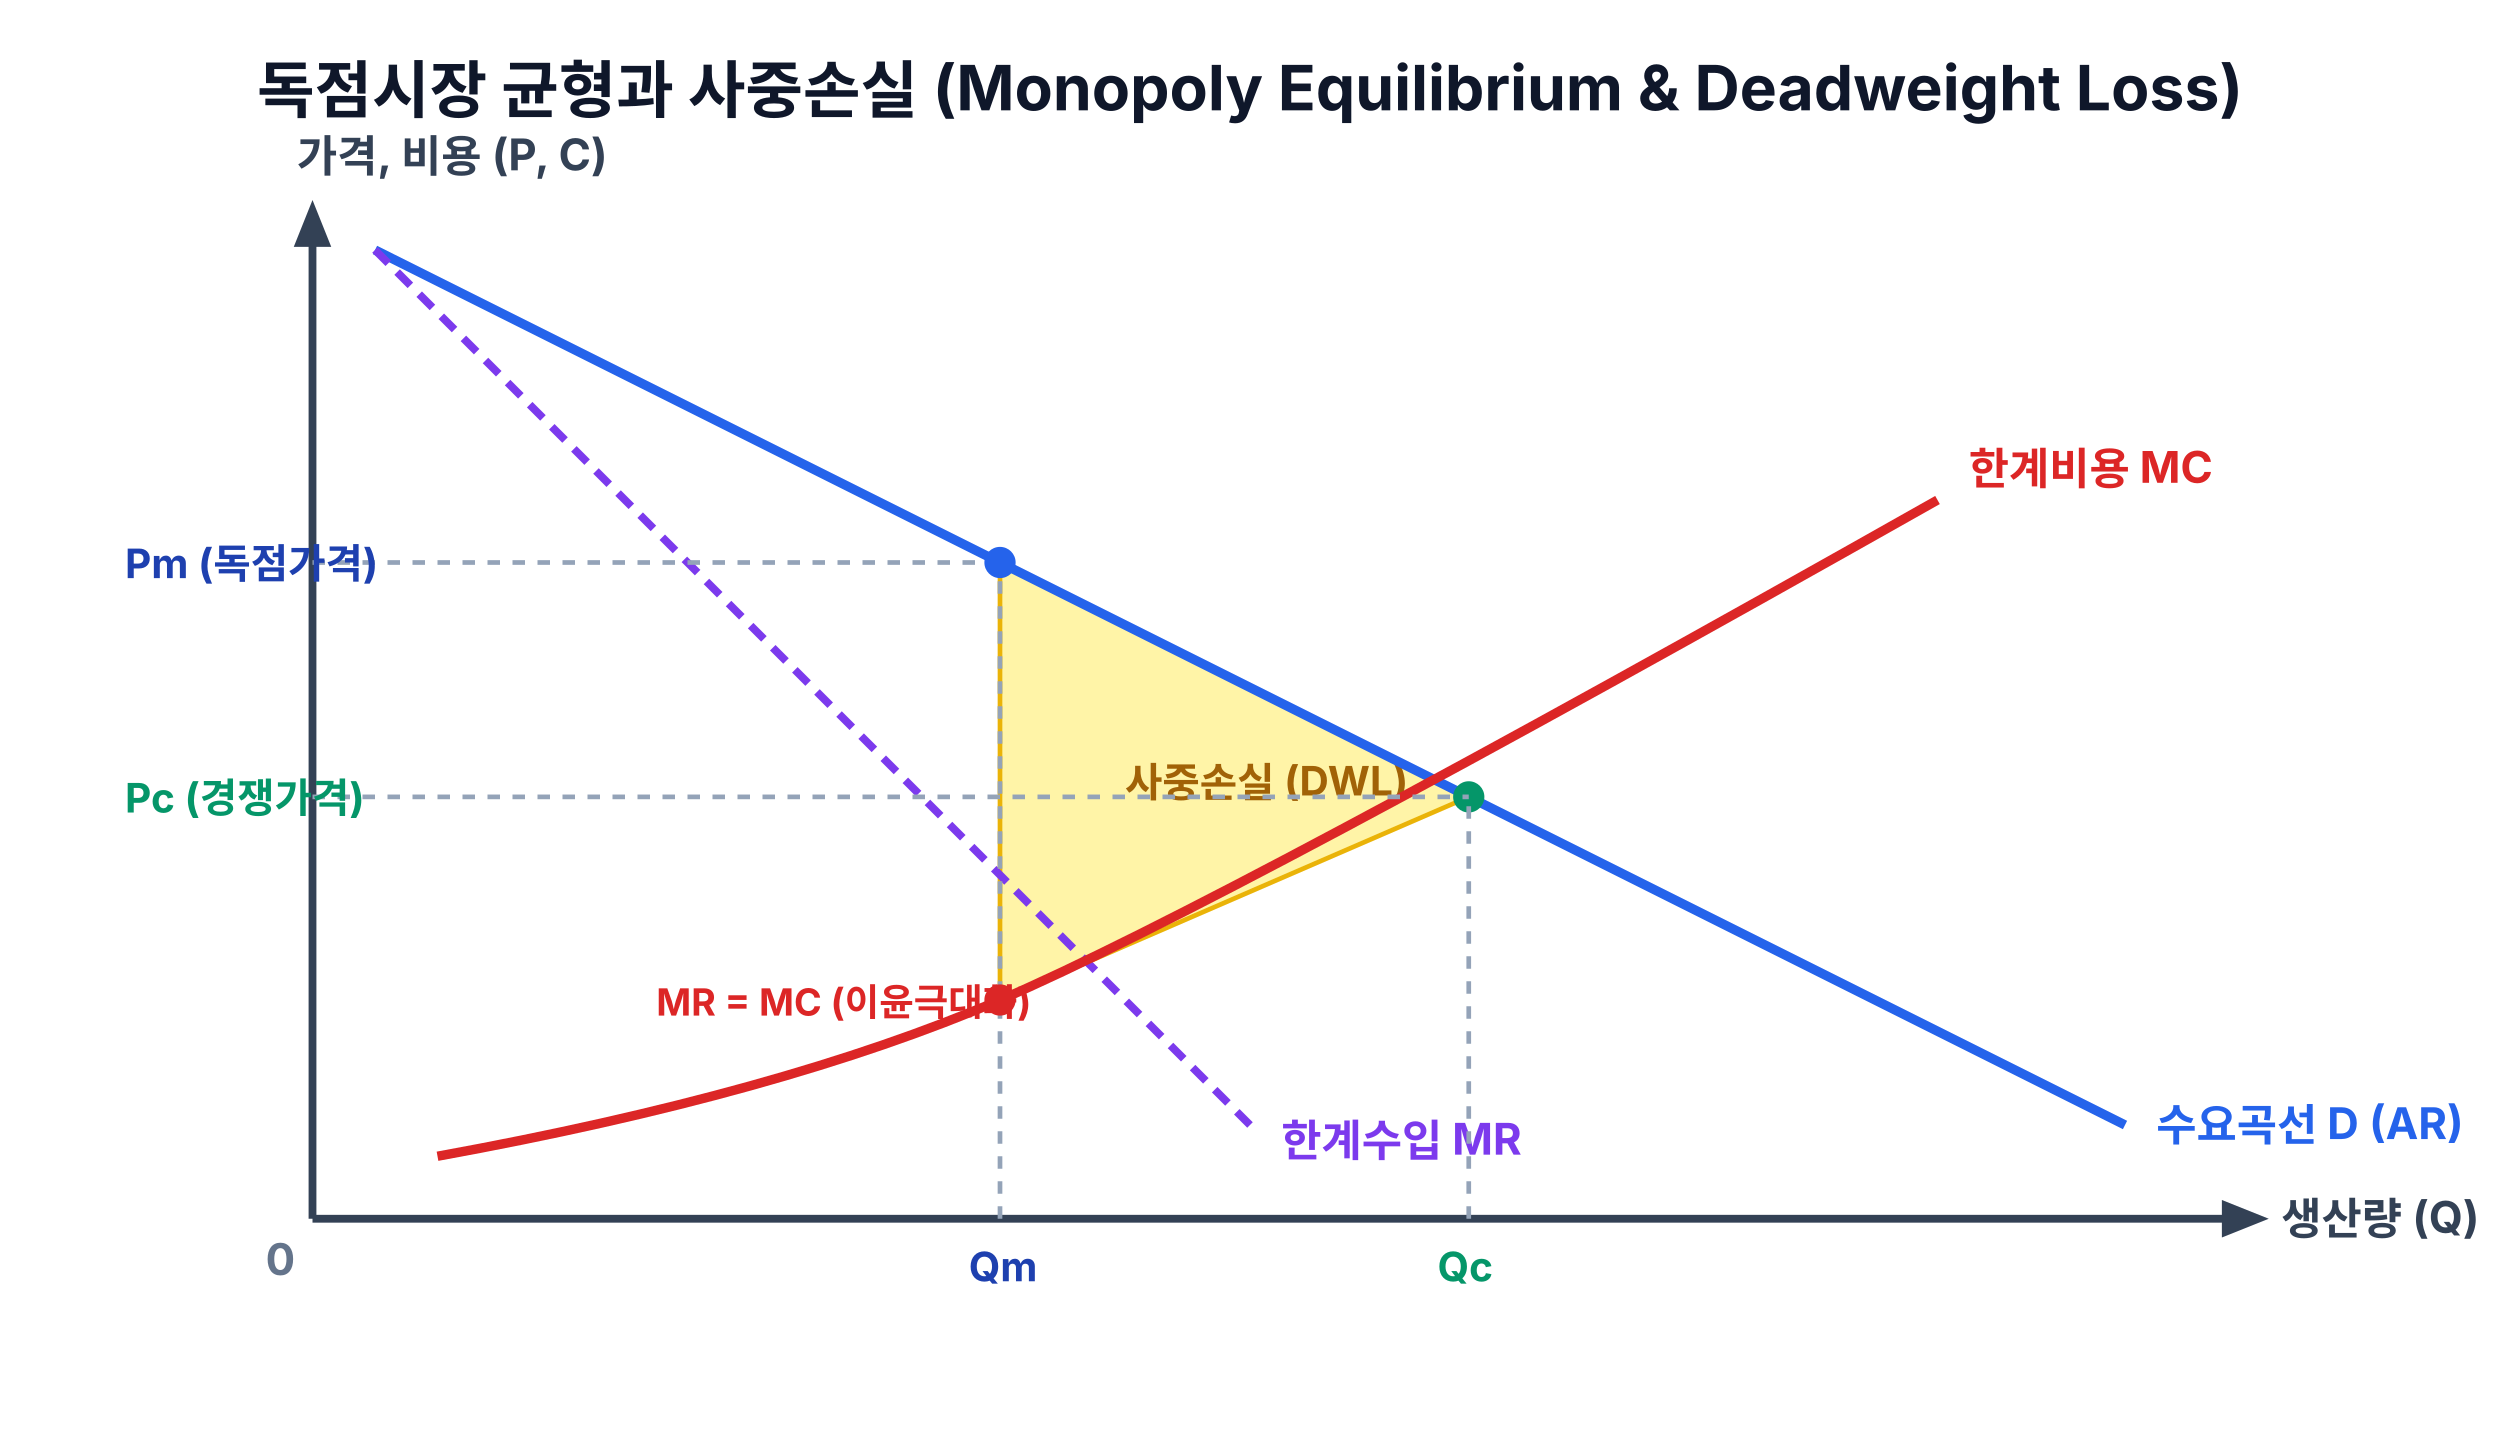
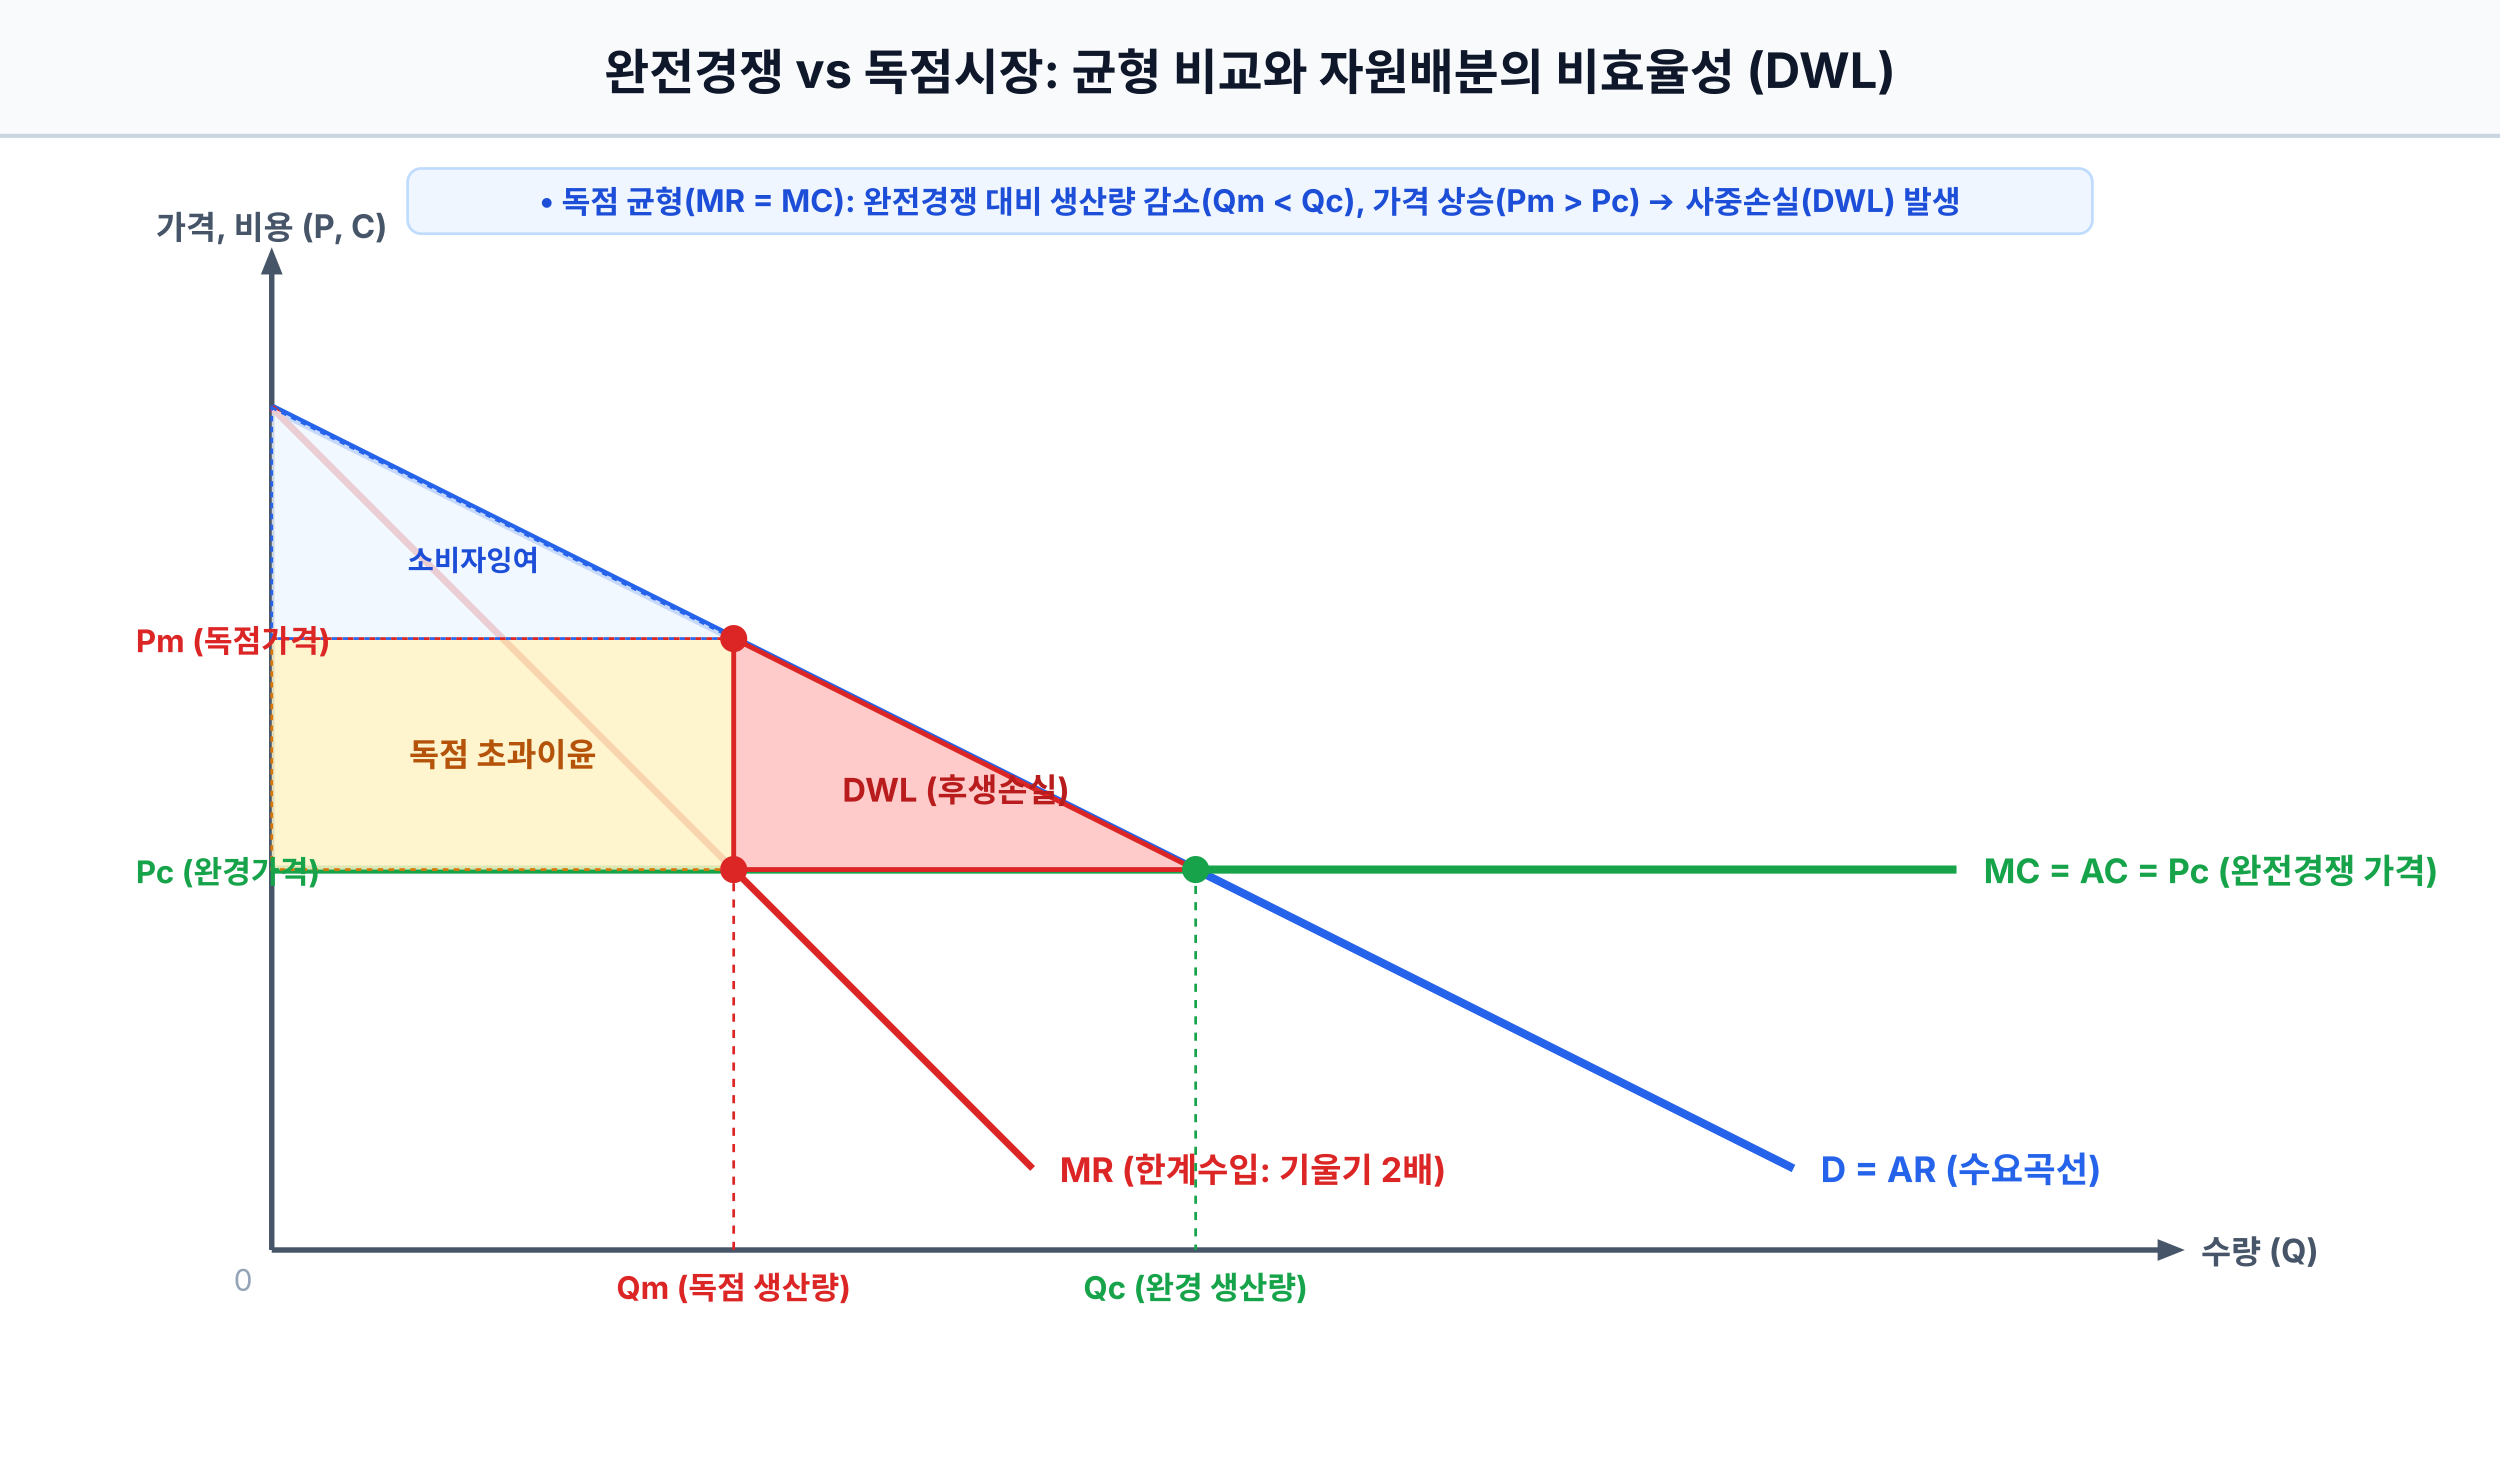
- <svg xmlns="http://www.w3.org/2000/svg" viewBox="0 0 800 460" width="100%" height="100%" style="background:#ffffff; font-family:'Pretendard', -apple-system, sans-serif;">
-   <text x="400" y="36" font-size="20" font-weight="bold" text-anchor="middle" fill="#0f172a">독점시장 균형과 사중손실 (Monopoly Equilibrium &amp; Deadweight Loss)</text>
-   <line x1="100" y1="390" x2="720" y2="390" stroke="#334155" stroke-width="2.5" marker-end="url(#arr)" />
-   <line x1="100" y1="390" x2="100" y2="70" stroke="#334155" stroke-width="2.5" marker-end="url(#arr)" />
-   <text x="730" y="395" font-size="14" font-weight="bold" fill="#334155">생산량 (Q)</text>
-   <text x="95" y="55" font-size="14" font-weight="bold" fill="#334155">가격, 비용 (P, C)</text>
-   <text x="85" y="408" font-size="14" font-weight="bold" fill="#64748b">0</text>
+ <svg xmlns="http://www.w3.org/2000/svg" viewBox="0 0 920 540" width="100%" height="100%" style="background:#ffffff; font-family:'Pretendard', -apple-system, BlinkMacSystemFont, sans-serif;">
  <defs>
-     <marker id="arr" viewBox="0 0 10 10" refX="6" refY="5" markerWidth="6" markerHeight="6" orient="auto-start-reverse">
-       <path d="M 0 1 L 10 5 L 0 9 z" fill="#334155" />
+     <marker id="arr" viewBox="0 0 10 10" refX="6" refY="5" markerWidth="5" markerHeight="5" orient="auto-start-reverse">
+       <path d="M 0 1 L 10 5 L 0 9 z" fill="#475569" />
    </marker>
  </defs>
-   <polygon points="320,180 470,255 320,320" fill="#fef08a" fill-opacity="0.75" stroke="#eab308" stroke-width="1.5" />
-   <text x="360" y="255" font-size="13" font-weight="bold" fill="#a16207">사중손실 (DWL)</text>
-   <line x1="120" y1="80" x2="680" y2="360" stroke="#2563eb" stroke-width="3" />
-   <text x="690" y="365" font-size="14" font-weight="bold" fill="#2563eb">수요곡선 D (AR)</text>
-   <line x1="120" y1="80" x2="400" y2="360" stroke="#7c3aed" stroke-width="2.5" stroke-dasharray="6,4" />
-   <text x="410" y="370" font-size="14" font-weight="bold" fill="#7c3aed">한계수입 MR</text>
-   <path d="M 140 370 Q 250 350 320 320 T 620 160" fill="none" stroke="#dc2626" stroke-width="3" />
-   <text x="630" y="155" font-size="14" font-weight="bold" fill="#dc2626">한계비용 MC</text>
-   <line x1="320" y1="390" x2="320" y2="180" stroke="#94a3b8" stroke-width="1.5" stroke-dasharray="4,4" />
-   <line x1="100" y1="180" x2="320" y2="180" stroke="#94a3b8" stroke-width="1.5" stroke-dasharray="4,4" />
-   <circle cx="320" cy="320" r="5" fill="#dc2626" />
-   <text x="210" y="325" font-size="12" font-weight="bold" fill="#dc2626">MR = MC (이윤극대화)</text>
-   <circle cx="320" cy="180" r="5" fill="#2563eb" />
-   <text x="40" y="185" font-size="13" font-weight="bold" fill="#1e40af">Pm (독점가격)</text>
-   <text x="310" y="410" font-size="13" font-weight="bold" fill="#1e40af">Qm</text>
-   <circle cx="470" cy="255" r="5" fill="#059669" />
-   <line x1="470" y1="390" x2="470" y2="255" stroke="#94a3b8" stroke-width="1.5" stroke-dasharray="4,4" />
-   <line x1="100" y1="255" x2="470" y2="255" stroke="#94a3b8" stroke-width="1.5" stroke-dasharray="4,4" />
-   <text x="40" y="260" font-size="13" font-weight="bold" fill="#059669">Pc (경쟁가격)</text>
-   <text x="460" y="410" font-size="13" font-weight="bold" fill="#059669">Qc</text>
+   <rect x="0" y="0" width="920" height="50" fill="#f8fafc" />
+   <text x="460" y="33" font-size="18" font-weight="bold" text-anchor="middle" fill="#0f172a">완전경쟁 vs 독점시장: 균형 비교와 자원배분의 비효율성 (DWL)</text>
+   <line x1="0" y1="50" x2="920" y2="50" stroke="#cbd5e1" stroke-width="1.5" />
+   <rect x="150" y="62" width="620" height="24" rx="5" fill="#eff6ff" stroke="#bfdbfe" stroke-width="1" />
+   <text x="460" y="78" font-size="11.5" font-weight="bold" text-anchor="middle" fill="#1d4ed8">• 독점 균형(MR = MC): 완전경쟁 대비 생산량 감소(Qm &lt; Qc), 가격 상승(Pm &gt; Pc) ➔ 사중손실(DWL) 발생</text>
+   <line x1="100" y1="460" x2="800" y2="460" stroke="#475569" stroke-width="2" marker-end="url(#arr)" />
+   <line x1="100" y1="460" x2="100" y2="95" stroke="#475569" stroke-width="2" marker-end="url(#arr)" />
+   <text x="810" y="465" font-size="12" font-weight="bold" fill="#475569">수량 (Q)</text>
+   <text x="100" y="88" font-size="12" font-weight="bold" fill="#475569" text-anchor="middle">가격, 비용 (P, C)</text>
+   <text x="86" y="475" font-size="11" fill="#94a3b8">0</text>
+   <line x1="100" y1="150" x2="660" y2="430" stroke="#2563eb" stroke-width="3" />
+   <text x="670" y="435" font-size="13" font-weight="bold" fill="#2563eb">D = AR (수요곡선)</text>
+   <line x1="100" y1="150" x2="380" y2="430" stroke="#dc2626" stroke-width="2.5" />
+   <text x="390" y="435" font-size="12.5" font-weight="bold" fill="#dc2626">MR (한계수입: 기울기 2배)</text>
+   <line x1="100" y1="320" x2="720" y2="320" stroke="#16a34a" stroke-width="3" />
+   <text x="730" y="325" font-size="12.5" font-weight="bold" fill="#16a34a">MC = AC = Pc (완전경쟁 가격)</text>
+   <rect x="100" y="235" width="170" height="85" fill="#fef3c7" fill-opacity="0.85" stroke="#d97706" stroke-dasharray="2,2" />
+   <text x="185" y="282" font-size="12" font-weight="bold" fill="#b45309" text-anchor="middle">독점 초과이윤</text>
+   <polygon points="270,235 440,320 270,320" fill="#fecaca" stroke="#dc2626" stroke-width="1.8" />
+   <text x="310" y="295" font-size="12" font-weight="bold" fill="#b91c1c">DWL (후생손실)</text>
+   <polygon points="100,150 270,235 100,235" fill="#eff6ff" fill-opacity="0.8" stroke="#2563eb" stroke-dasharray="2,2" />
+   <text x="150" y="210" font-size="10.5" font-weight="bold" fill="#1d4ed8">소비자잉여</text>
+   <circle cx="270" cy="320" r="5" fill="#dc2626" />
+   <circle cx="270" cy="235" r="5" fill="#dc2626" />
+   <line x1="270" y1="235" x2="270" y2="460" stroke="#dc2626" stroke-dasharray="3,3" />
+   <text x="270" y="478" font-size="11.5" font-weight="bold" fill="#dc2626" text-anchor="middle">Qm (독점 생산량)</text>
+   <circle cx="440" cy="320" r="5" fill="#16a34a" />
+   <line x1="440" y1="320" x2="440" y2="460" stroke="#16a34a" stroke-dasharray="3,3" />
+   <text x="440" y="478" font-size="11.5" font-weight="bold" fill="#16a34a" text-anchor="middle">Qc (완경 생산량)</text>
+   <line x1="100" y1="235" x2="270" y2="235" stroke="#dc2626" stroke-dasharray="2,2" />
+   <text x="50" y="240" font-size="11.5" font-weight="bold" fill="#dc2626">Pm (독점가격)</text>
+   <text x="50" y="325" font-size="11.5" font-weight="bold" fill="#16a34a">Pc (완경가격)</text>
</svg>
